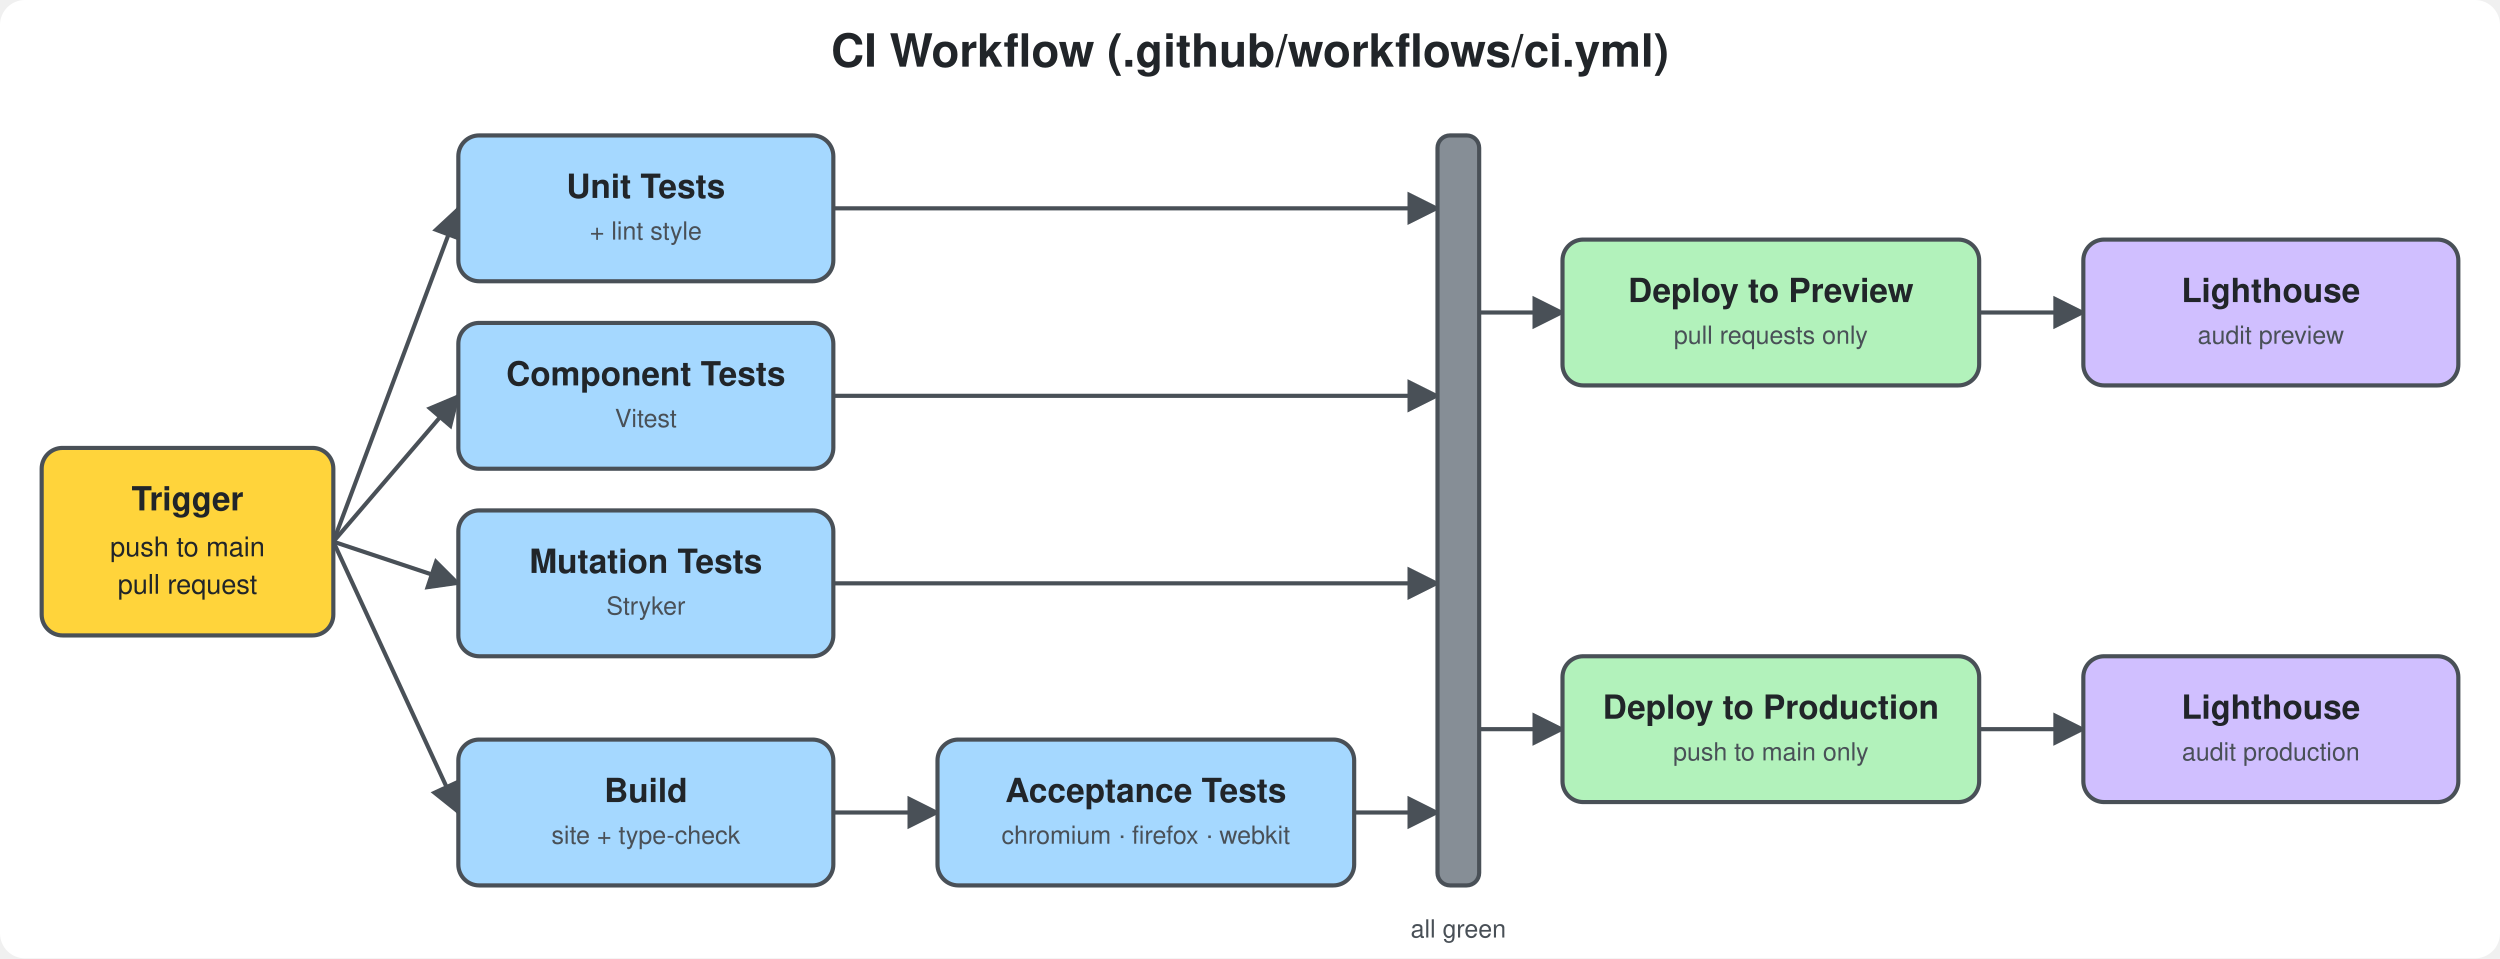
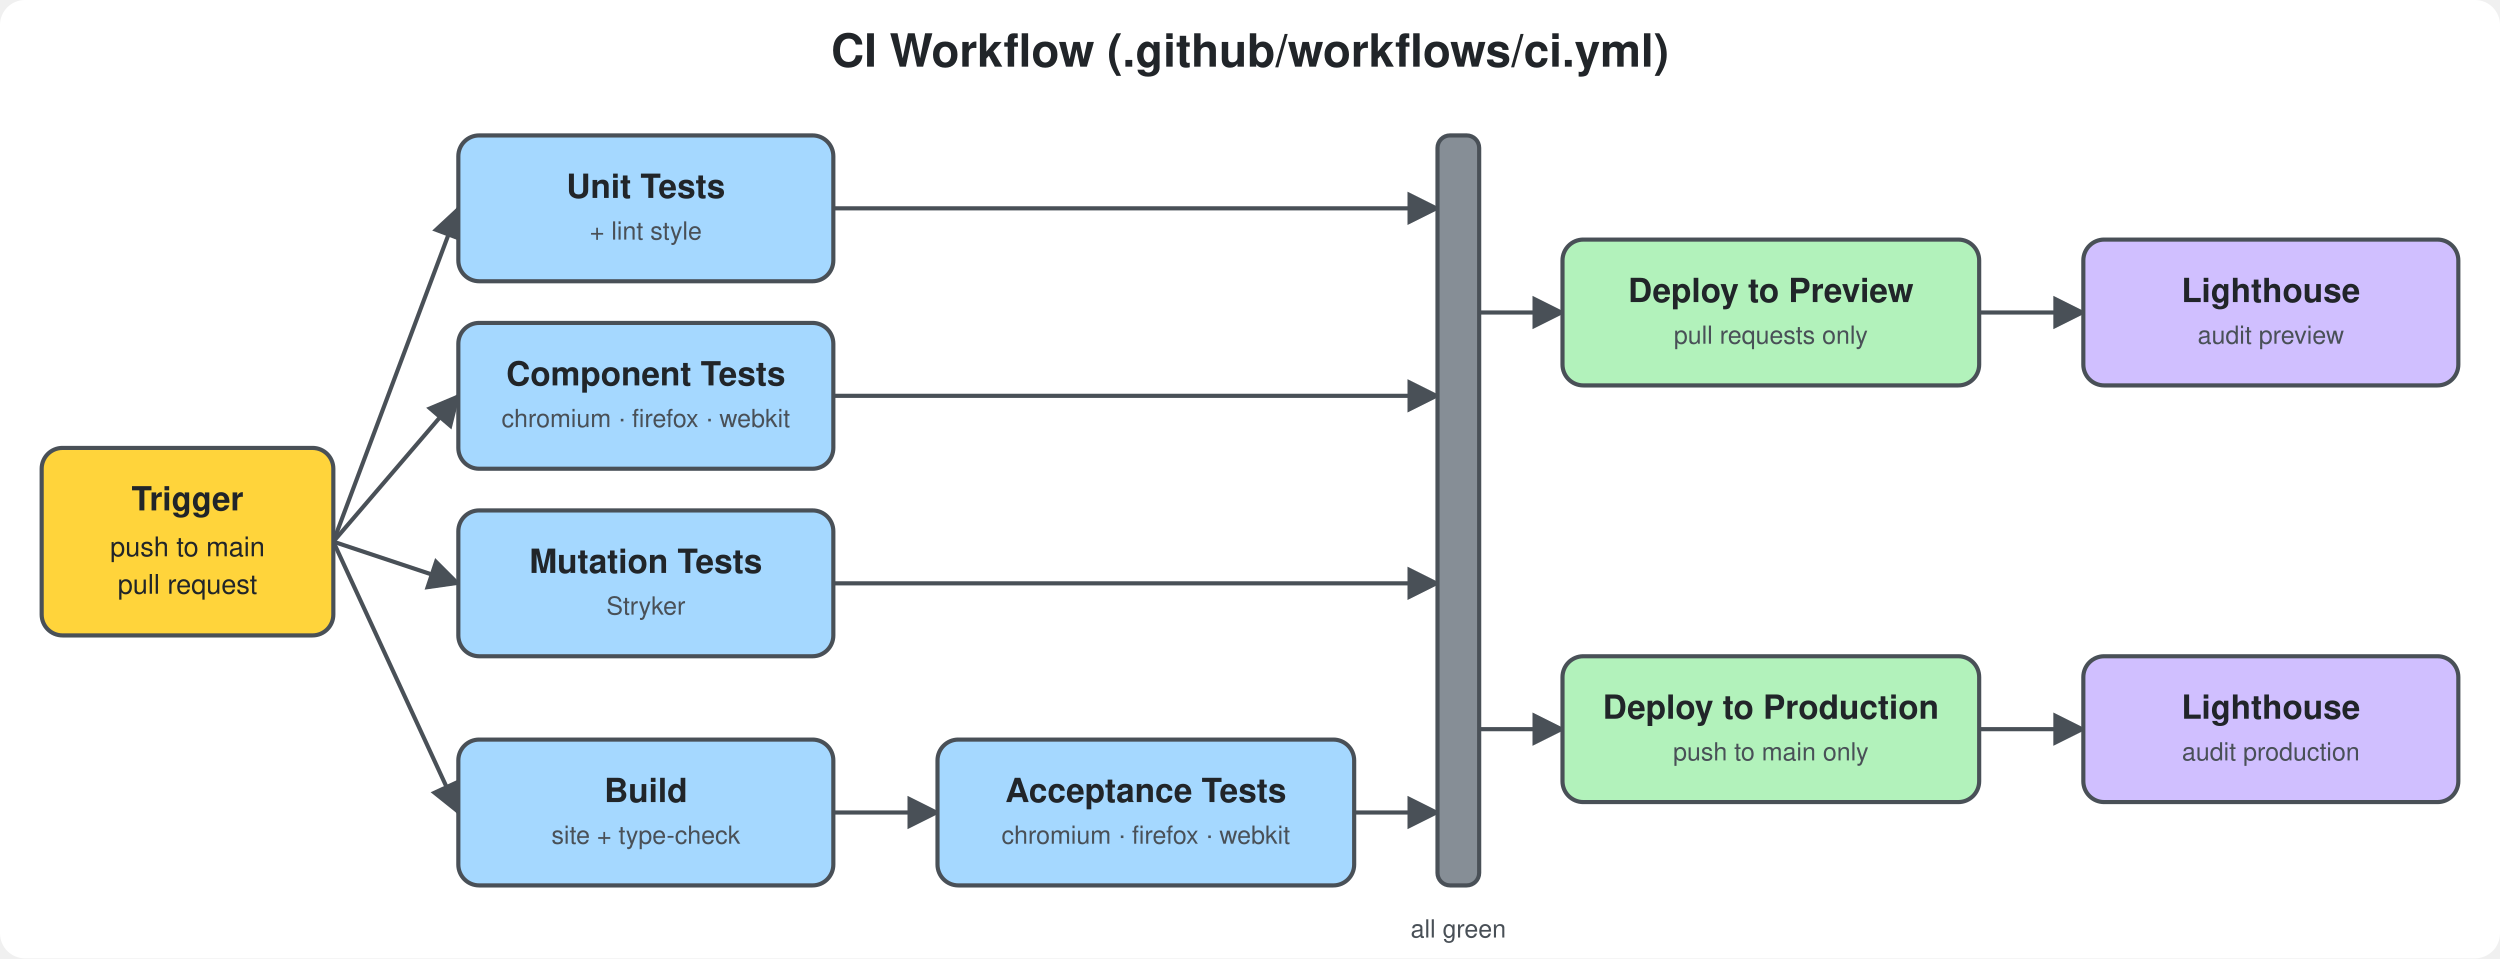
<svg xmlns="http://www.w3.org/2000/svg" aria-labelledby="t d" font-family="'Segoe Print','Comic Sans MS',-apple-system,Helvetica,Arial,sans-serif" height="460" role="img" viewBox="0 0 1200 460" width="1200">
  <defs>
    <marker id="a" markerHeight="8" markerWidth="8" orient="auto-start-reverse" refX="9" refY="5" viewBox="0 0 10 10">
      <path d="M0 0L10 5L0 10z" fill="#495057" />
    </marker>
  </defs>
  <rect fill="#ffffff" height="460" rx="12" width="1200" />
  <text fill="#212529" font-size="22" font-weight="bold" text-anchor="middle" x="600" y="32">CI Workflow (.github/workflows/ci.yml)</text>
  <g fill="none" marker-end="url(#a)" stroke="#495057" stroke-width="2">
    <path d="M160 260 L220 100" />
    <path d="M160 260 L220 190" />
    <path d="M160 260 L220 280" />
    <path d="M160 260 L220 390" />
    <path d="M400 100 L690 100" />
    <path d="M400 190 L690 190" />
    <path d="M400 280 L690 280" />
    <path d="M400 390 L450 390" />
    <path d="M650 390 L690 390" />
    <path d="M710 150 L750 150" />
    <path d="M710 350 L750 350" />
    <path d="M950 150 L1000 150" />
    <path d="M950 350 L1000 350" />
  </g>
  <rect fill="#ffd43b" height="90" rx="10" stroke="#495057" stroke-width="2" width="140" x="20" y="215" />
  <text fill="#212529" font-size="16" font-weight="bold" text-anchor="middle" x="90" y="245">Trigger</text>
  <text fill="#212529" font-size="13" text-anchor="middle" x="90" y="267">push to main</text>
  <text fill="#212529" font-size="13" text-anchor="middle" x="90" y="285">pull request</text>
  <g fill="#a5d8ff" stroke="#495057" stroke-width="2">
    <rect height="70" rx="10" width="180" x="220" y="65" />
    <rect height="70" rx="10" width="180" x="220" y="155" />
    <rect height="70" rx="10" width="180" x="220" y="245" />
    <rect height="70" rx="10" width="180" x="220" y="355" />
  </g>
  <g fill="#212529" font-size="16" font-weight="bold" text-anchor="middle">
    <text x="310" y="95">Unit Tests</text>
    <text x="310" y="185">Component Tests</text>
    <text x="310" y="275">Mutation Tests</text>
    <text x="310" y="385">Build</text>
  </g>
  <g fill="#495057" font-size="12" text-anchor="middle">
    <text x="310" y="115">+ lint style</text>
-     <text x="310" y="205">Vitest</text>
+     <text x="310" y="205">chromium · firefox · webkit</text>
    <text x="310" y="295">Stryker</text>
    <text x="310" y="405">site + type-check</text>
  </g>
  <rect fill="#a5d8ff" height="70" rx="10" stroke="#495057" stroke-width="2" width="200" x="450" y="355" />
  <text fill="#212529" font-size="16" font-weight="bold" text-anchor="middle" x="550" y="385">Acceptance Tests</text>
  <text fill="#495057" font-size="12" text-anchor="middle" x="550" y="405">chromium · firefox · webkit</text>
  <rect fill="#868e96" height="360" rx="6" stroke="#495057" stroke-width="2" width="20" x="690" y="65" />
  <text fill="#495057" font-size="12" text-anchor="middle" x="700" y="450">all green</text>
  <rect fill="#b2f2bb" height="70" rx="10" stroke="#495057" stroke-width="2" width="200" x="750" y="115" />
  <text fill="#212529" font-size="16" font-weight="bold" text-anchor="middle" x="850" y="145">Deploy to Preview</text>
  <text fill="#495057" font-size="12" text-anchor="middle" x="850" y="165">pull requests only</text>
  <rect fill="#b2f2bb" height="70" rx="10" stroke="#495057" stroke-width="2" width="200" x="750" y="315" />
  <text fill="#212529" font-size="16" font-weight="bold" text-anchor="middle" x="850" y="345">Deploy to Production</text>
  <text fill="#495057" font-size="12" text-anchor="middle" x="850" y="365">push to main only</text>
  <rect fill="#d0bfff" height="70" rx="10" stroke="#495057" stroke-width="2" width="180" x="1000" y="115" />
  <text fill="#212529" font-size="16" font-weight="bold" text-anchor="middle" x="1090" y="145">Lighthouse</text>
  <text fill="#495057" font-size="12" text-anchor="middle" x="1090" y="165">audit preview</text>
  <rect fill="#d0bfff" height="70" rx="10" stroke="#495057" stroke-width="2" width="180" x="1000" y="315" />
  <text fill="#212529" font-size="16" font-weight="bold" text-anchor="middle" x="1090" y="345">Lighthouse</text>
  <text fill="#495057" font-size="12" text-anchor="middle" x="1090" y="365">audit production</text>
</svg>
